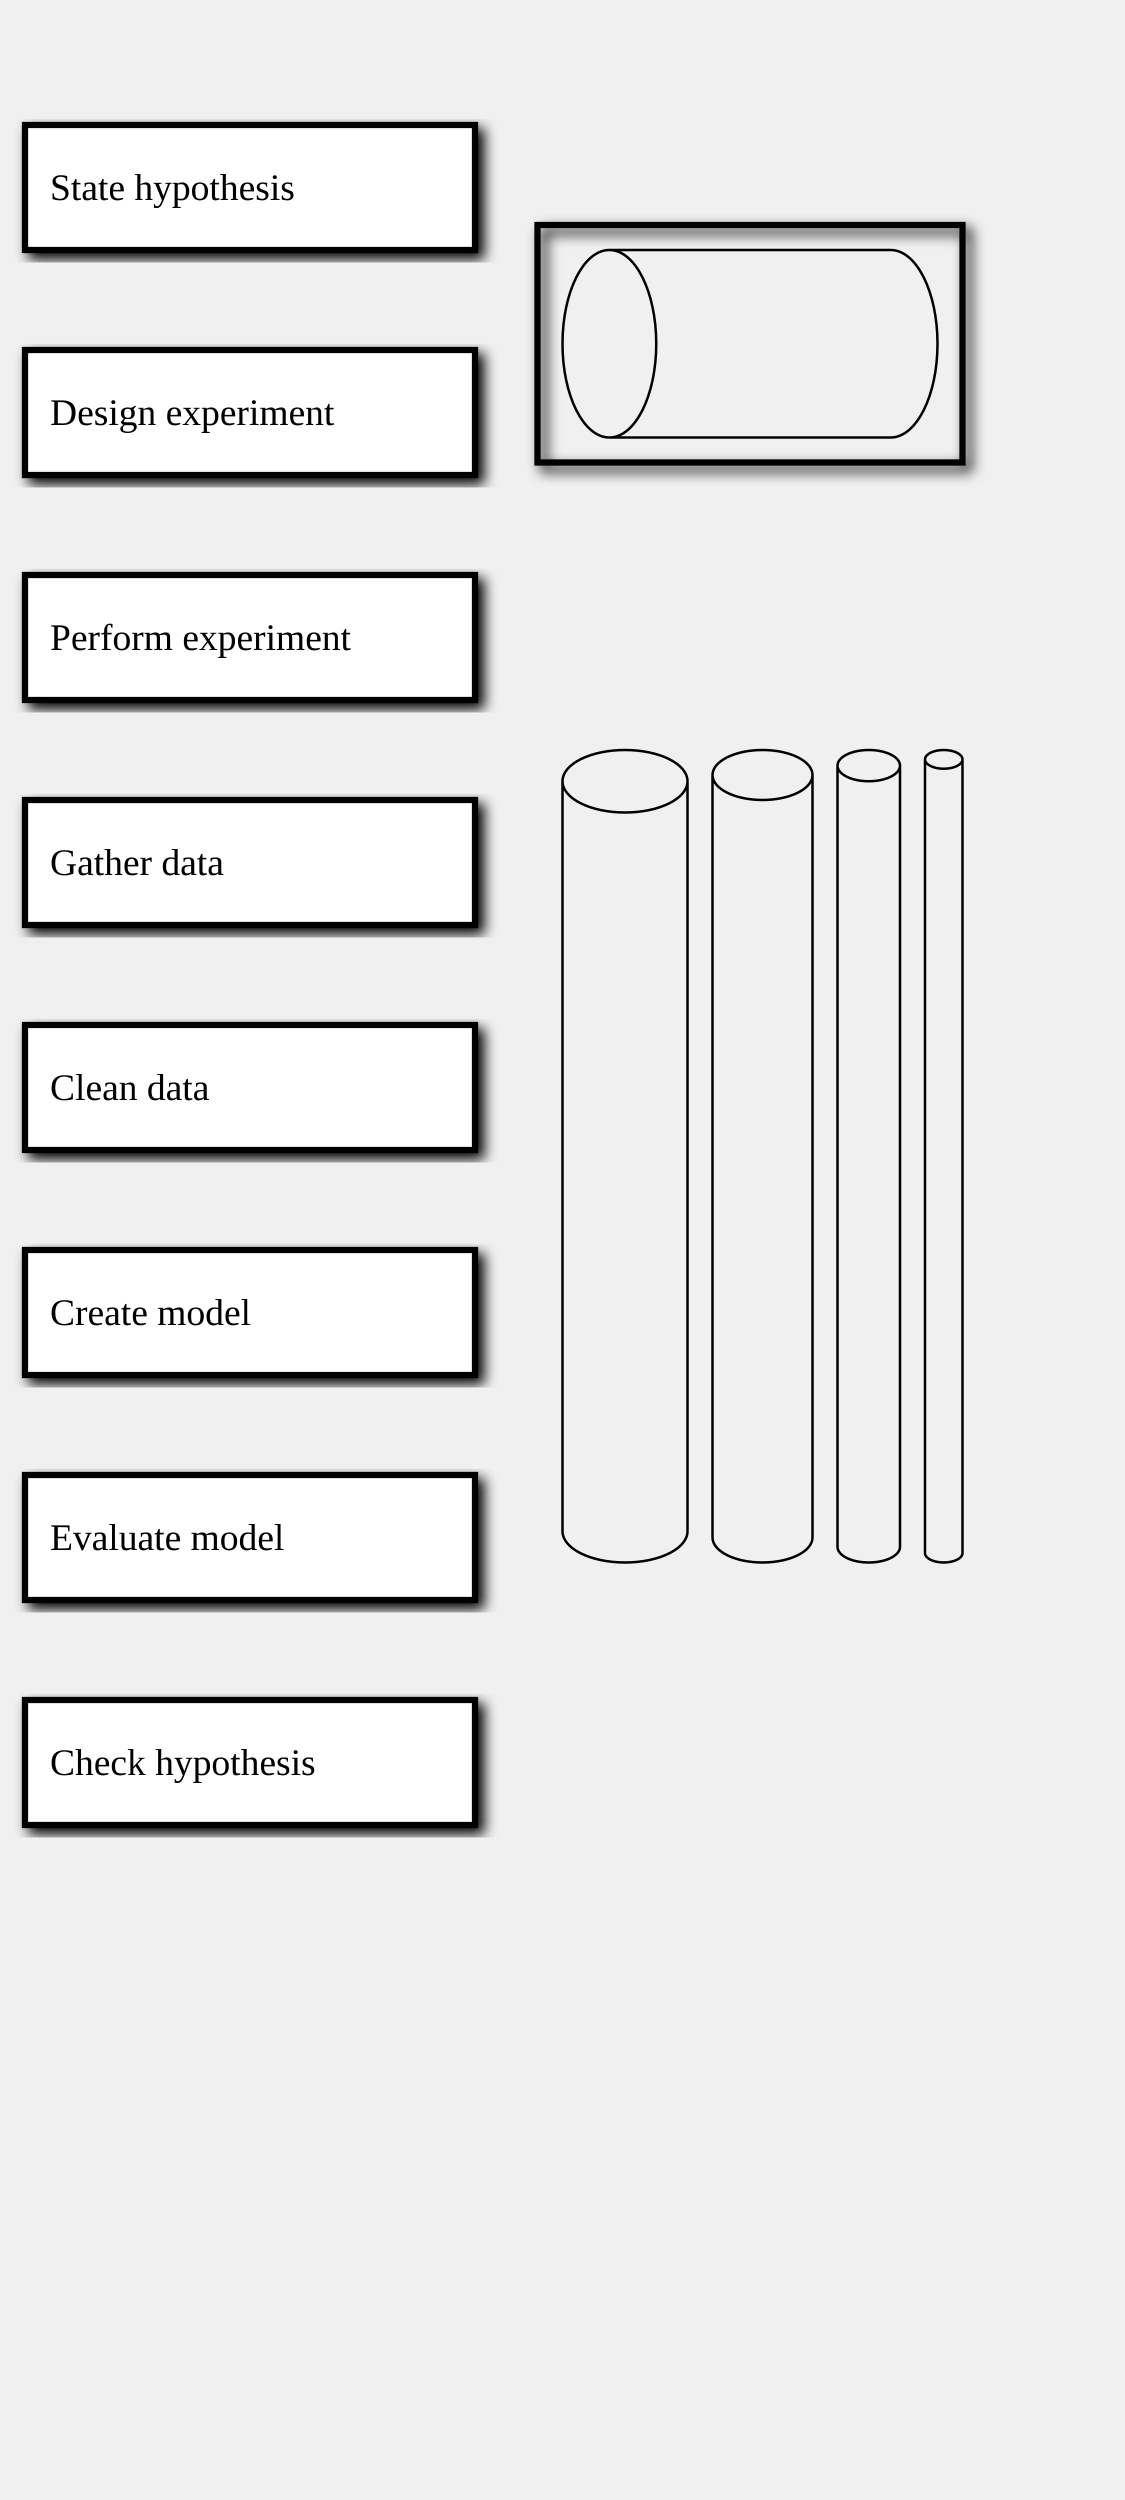
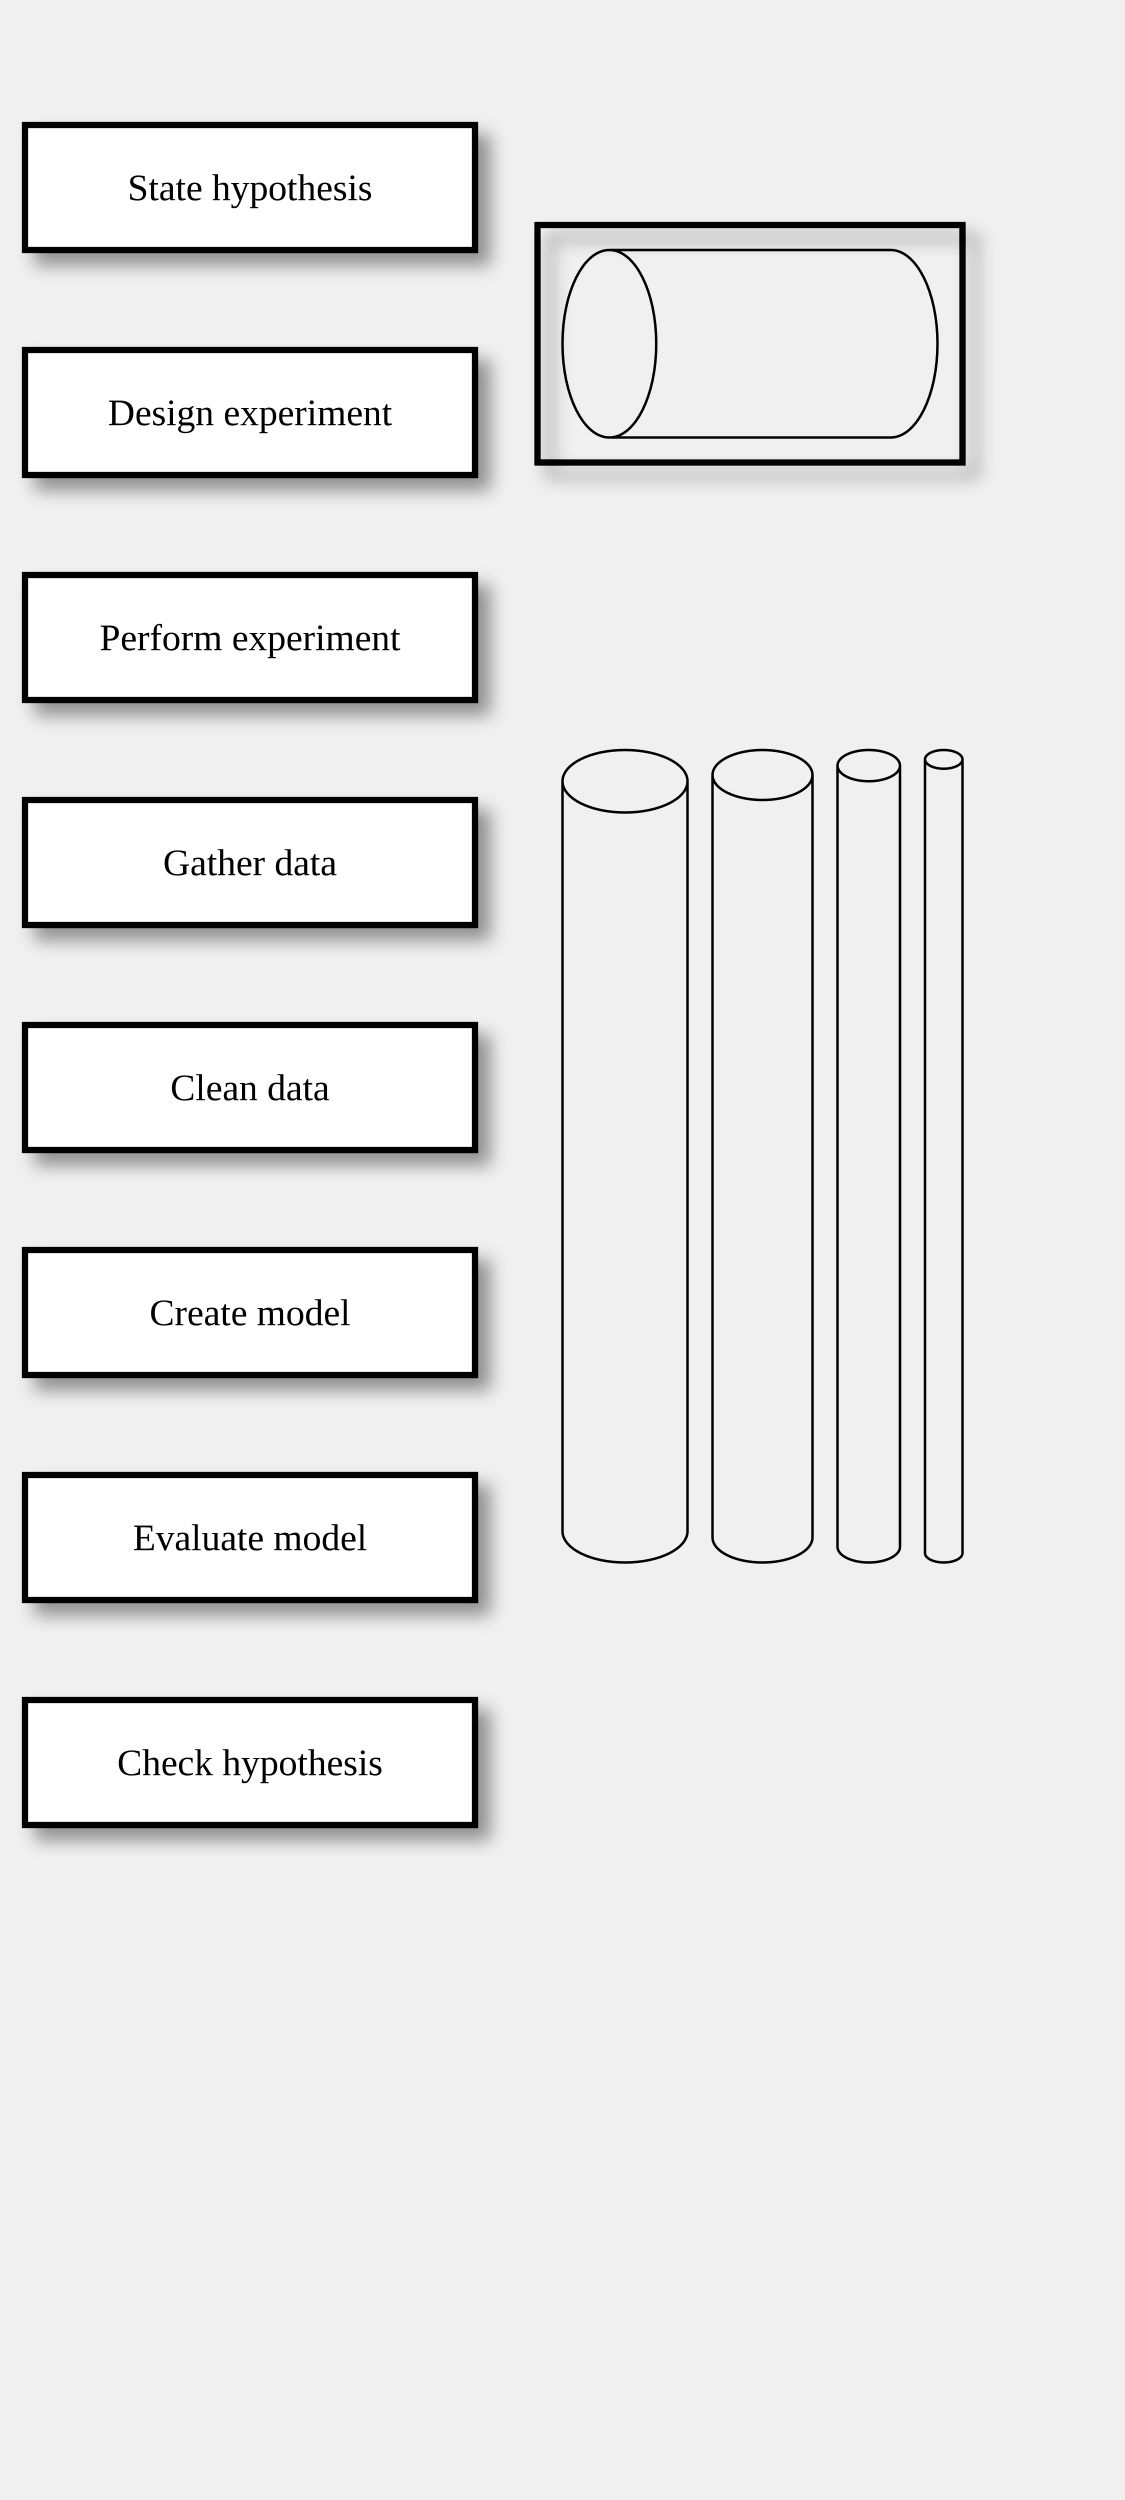
<svg xmlns="http://www.w3.org/2000/svg" width="90mm" height="200mm" viewBox="0 0 90 200">
  <defs>
-     <filter id="shadow">
-       <feGaussianBlur in="SourceAlpha" stdDeviation="0.5" result="blur" />
-       <feOffset in="blur" dx="0.5" dy="0.5" result="offsetBlur" />
-       <feMerge>
-         <feMergeNode in="offsetBlur" />
-         <feMergeNode in="SourceGraphic" />
-       </feMerge>
+     <filter id="softshadow" x="-50%" y="-50%" width="200%" height="200%">
+       <feGaussianBlur in="SourceAlpha" stdDeviation="0.7" />
+       <feOffset dx="1" dy="1" />
+       <feComposite in2="SourceGraphic" operator="arithmetic" k1="0" k2="0.4" k3="1" k4="0" />
+     </filter>
+     <filter id="hardshadow" x="-50%" y="-50%" width="200%" height="200%">
+       <feGaussianBlur in="SourceAlpha" stdDeviation="0.2" />
+       <feOffset dx="1" dy="1" />
+       <feComposite in2="SourceGraphic" operator="arithmetic" k1="0" k2="0.6" k3="1" k4="0" />
    </filter>
  </defs>
  <style>
        
            rect {
                fill: white;
                stroke: black;
                stroke-width: 0.5px;
-                 filter: url(#shadow);
+                 filter: url(#softshadow);
            }
-             tspan {
+             text {
                font-size: 3px;
+                 dominant-baseline: central;
+                 text-anchor: middle;
            }
            line {
                stroke-width: 0.2px;
                stroke: black;
            }
            .pipeline {
                stroke-width: 0.2px;
                stroke: black;
                fill: none;
            }
        
    </style>
-   <rect x="2" y="10" width="36" height="10" text="State hypothesis" />
-   <text x="2" y="10">
-     <tspan dx="2" dy="6">
-       State hypothesis
-     </tspan>
-   </text>
-   <rect width="36" height="10" text="Design experiment" x="2" y="28" />
-   <text x="2" y="28">
-     <tspan dx="2" dy="6">
-       Design experiment
-     </tspan>
-   </text>
-   <rect width="36" height="10" text="Perform experiment" x="2" y="46" />
-   <text x="2" y="46">
-     <tspan dx="2" dy="6">
-       Perform experiment
-     </tspan>
-   </text>
-   <rect width="36" height="10" text="Gather data" x="2" y="64" />
-   <text x="2" y="64">
-     <tspan dx="2" dy="6">
-       Gather data
-     </tspan>
-   </text>
-   <rect width="36" height="10" text="Clean data" x="2" y="82" />
-   <text x="2" y="82">
-     <tspan dx="2" dy="6">
-       Clean data
-     </tspan>
-   </text>
-   <rect width="36" height="10" text="Create model" x="2" y="100" />
-   <text x="2" y="100">
-     <tspan dx="2" dy="6">
-       Create model
-     </tspan>
-   </text>
-   <rect width="36" height="10" text="Evaluate model" x="2" y="118" />
-   <text x="2" y="118">
-     <tspan dx="2" dy="6">
-       Evaluate model
-     </tspan>
-   </text>
-   <rect width="36" height="10" text="Check hypothesis" x="2" y="136" />
-   <text x="2" y="136">
-     <tspan dx="2" dy="6">
-       Check hypothesis
-     </tspan>
-   </text>
+   <rect x="2" y="10" width="36" height="10" />
+   <text x="20" y="15" class="tbox">State hypothesis</text>
+   <rect width="36" height="10" x="2" y="28" />
+   <text x="20" y="33" class="tbox">Design experiment</text>
+   <rect width="36" height="10" x="2" y="46" />
+   <text x="20" y="51" class="tbox">Perform experiment</text>
+   <rect width="36" height="10" x="2" y="64" />
+   <text x="20" y="69" class="tbox">Gather data</text>
+   <rect width="36" height="10" x="2" y="82" />
+   <text x="20" y="87" class="tbox">Clean data</text>
+   <rect width="36" height="10" x="2" y="100" />
+   <text x="20" y="105" class="tbox">Create model</text>
+   <rect width="36" height="10" x="2" y="118" />
+   <text x="20" y="123" class="tbox">Evaluate model</text>
+   <rect width="36" height="10" x="2" y="136" />
+   <text x="20" y="141" class="tbox">Check hypothesis</text>
  <path d="M 48.75 20 a 3.75,7.5 0 0,0 0,15 a 3.75,7.5 0 0,0 0,-15 h 22.5 a 3.75,7.5 0 0,1 0,15 h -22.5" class="pipeline" />
  <pipeline x="45" y="20" width="30" height="15" />
  <rect x="43" y="18" width="34" height="19" style="fill:none" />
  <path d="M 45 62.5 a 5,2.5 0 0,0 10,0 a 5,2.5 0 0,0 -10,0 v 60 a 5,2.5 0 0,0 10,0 v -60" class="pipeline" />
  <pipeline x="45" y="60" width="10" height="65" />
  <path d="M 57 62 a 4,2 0 0,0 8,0 a 4,2 0 0,0 -8,0 v 61 a 4,2 0 0,0 8,0 v -61" class="pipeline" />
  <pipeline width="8" height="65" x="57" y="60" />
  <path d="M 67 61.25 a 2.5,1.25 0 0,0 5,0 a 2.5,1.25 0 0,0 -5,0 v 62.5 a 2.5,1.25 0 0,0 5,0 v -62.5" class="pipeline" />
  <pipeline width="5" height="65" x="67" y="60" />
  <path d="M 74 60.75 a 1.5,0.75 0 0,0 3,0 a 1.5,0.75 0 0,0 -3,0 v 63.5 a 1.5,0.75 0 0,0 3,0 v -63.5" class="pipeline" />
  <pipeline width="3" height="65" x="74" y="60" />
</svg>
